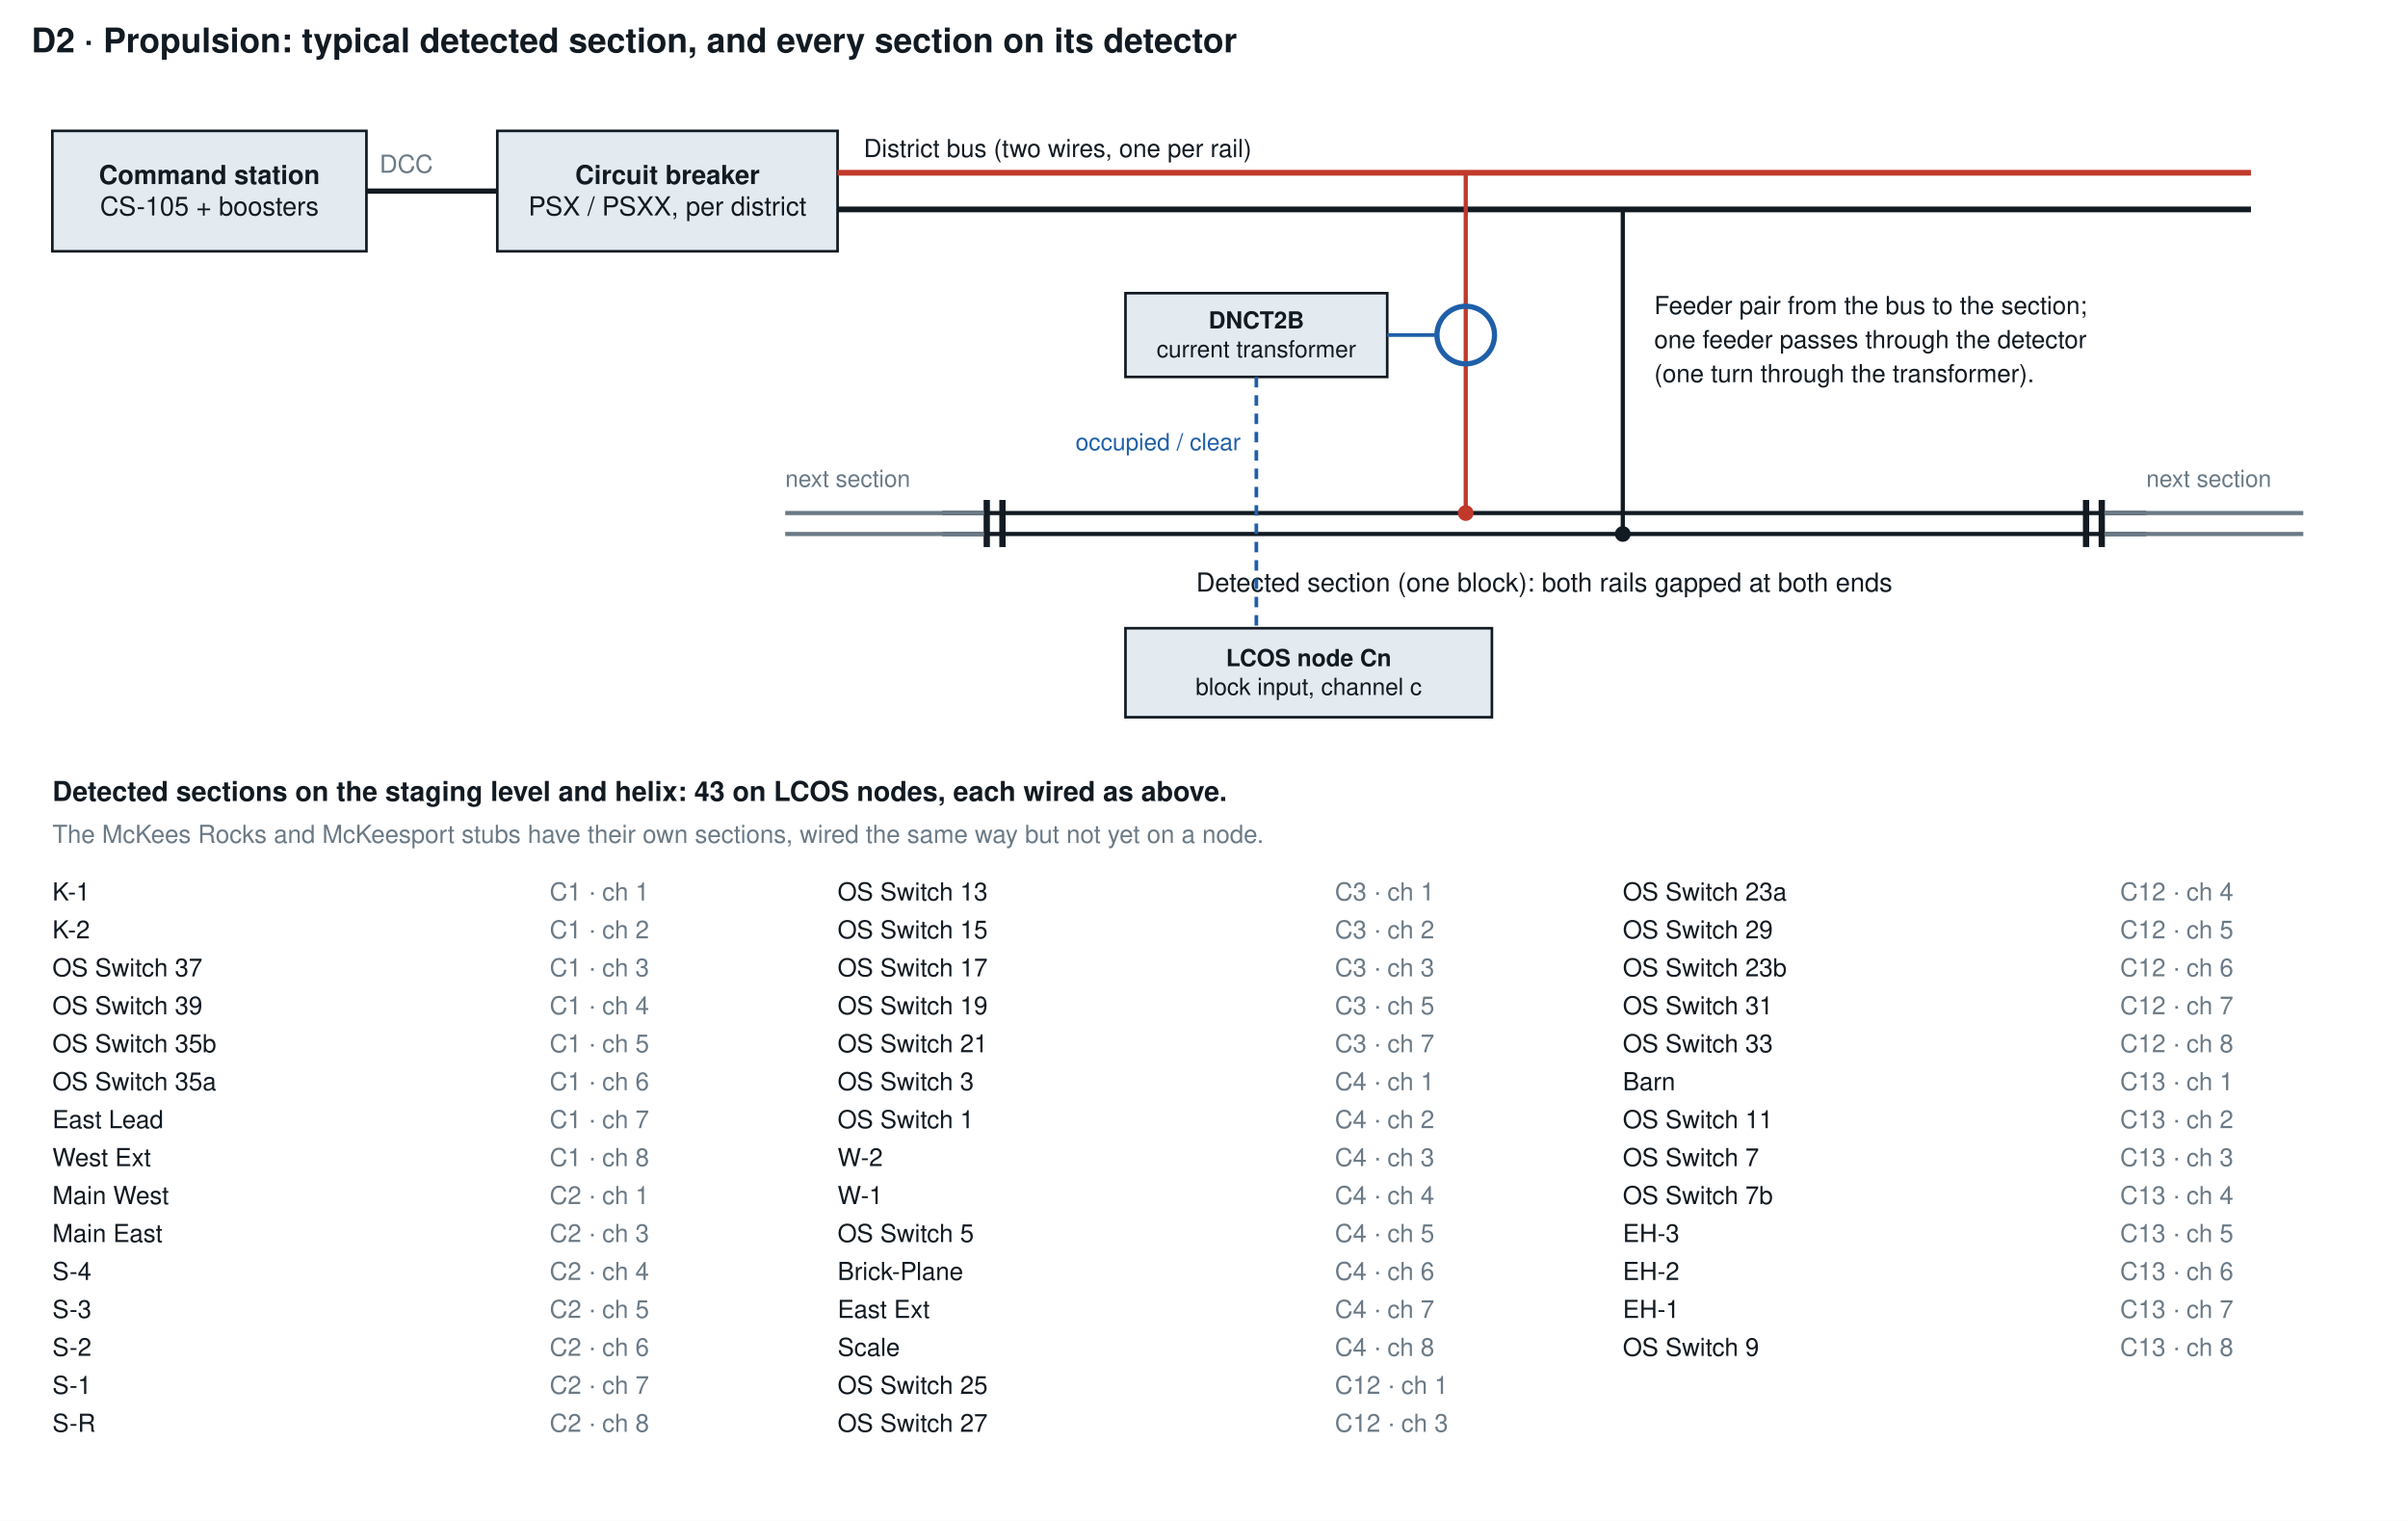
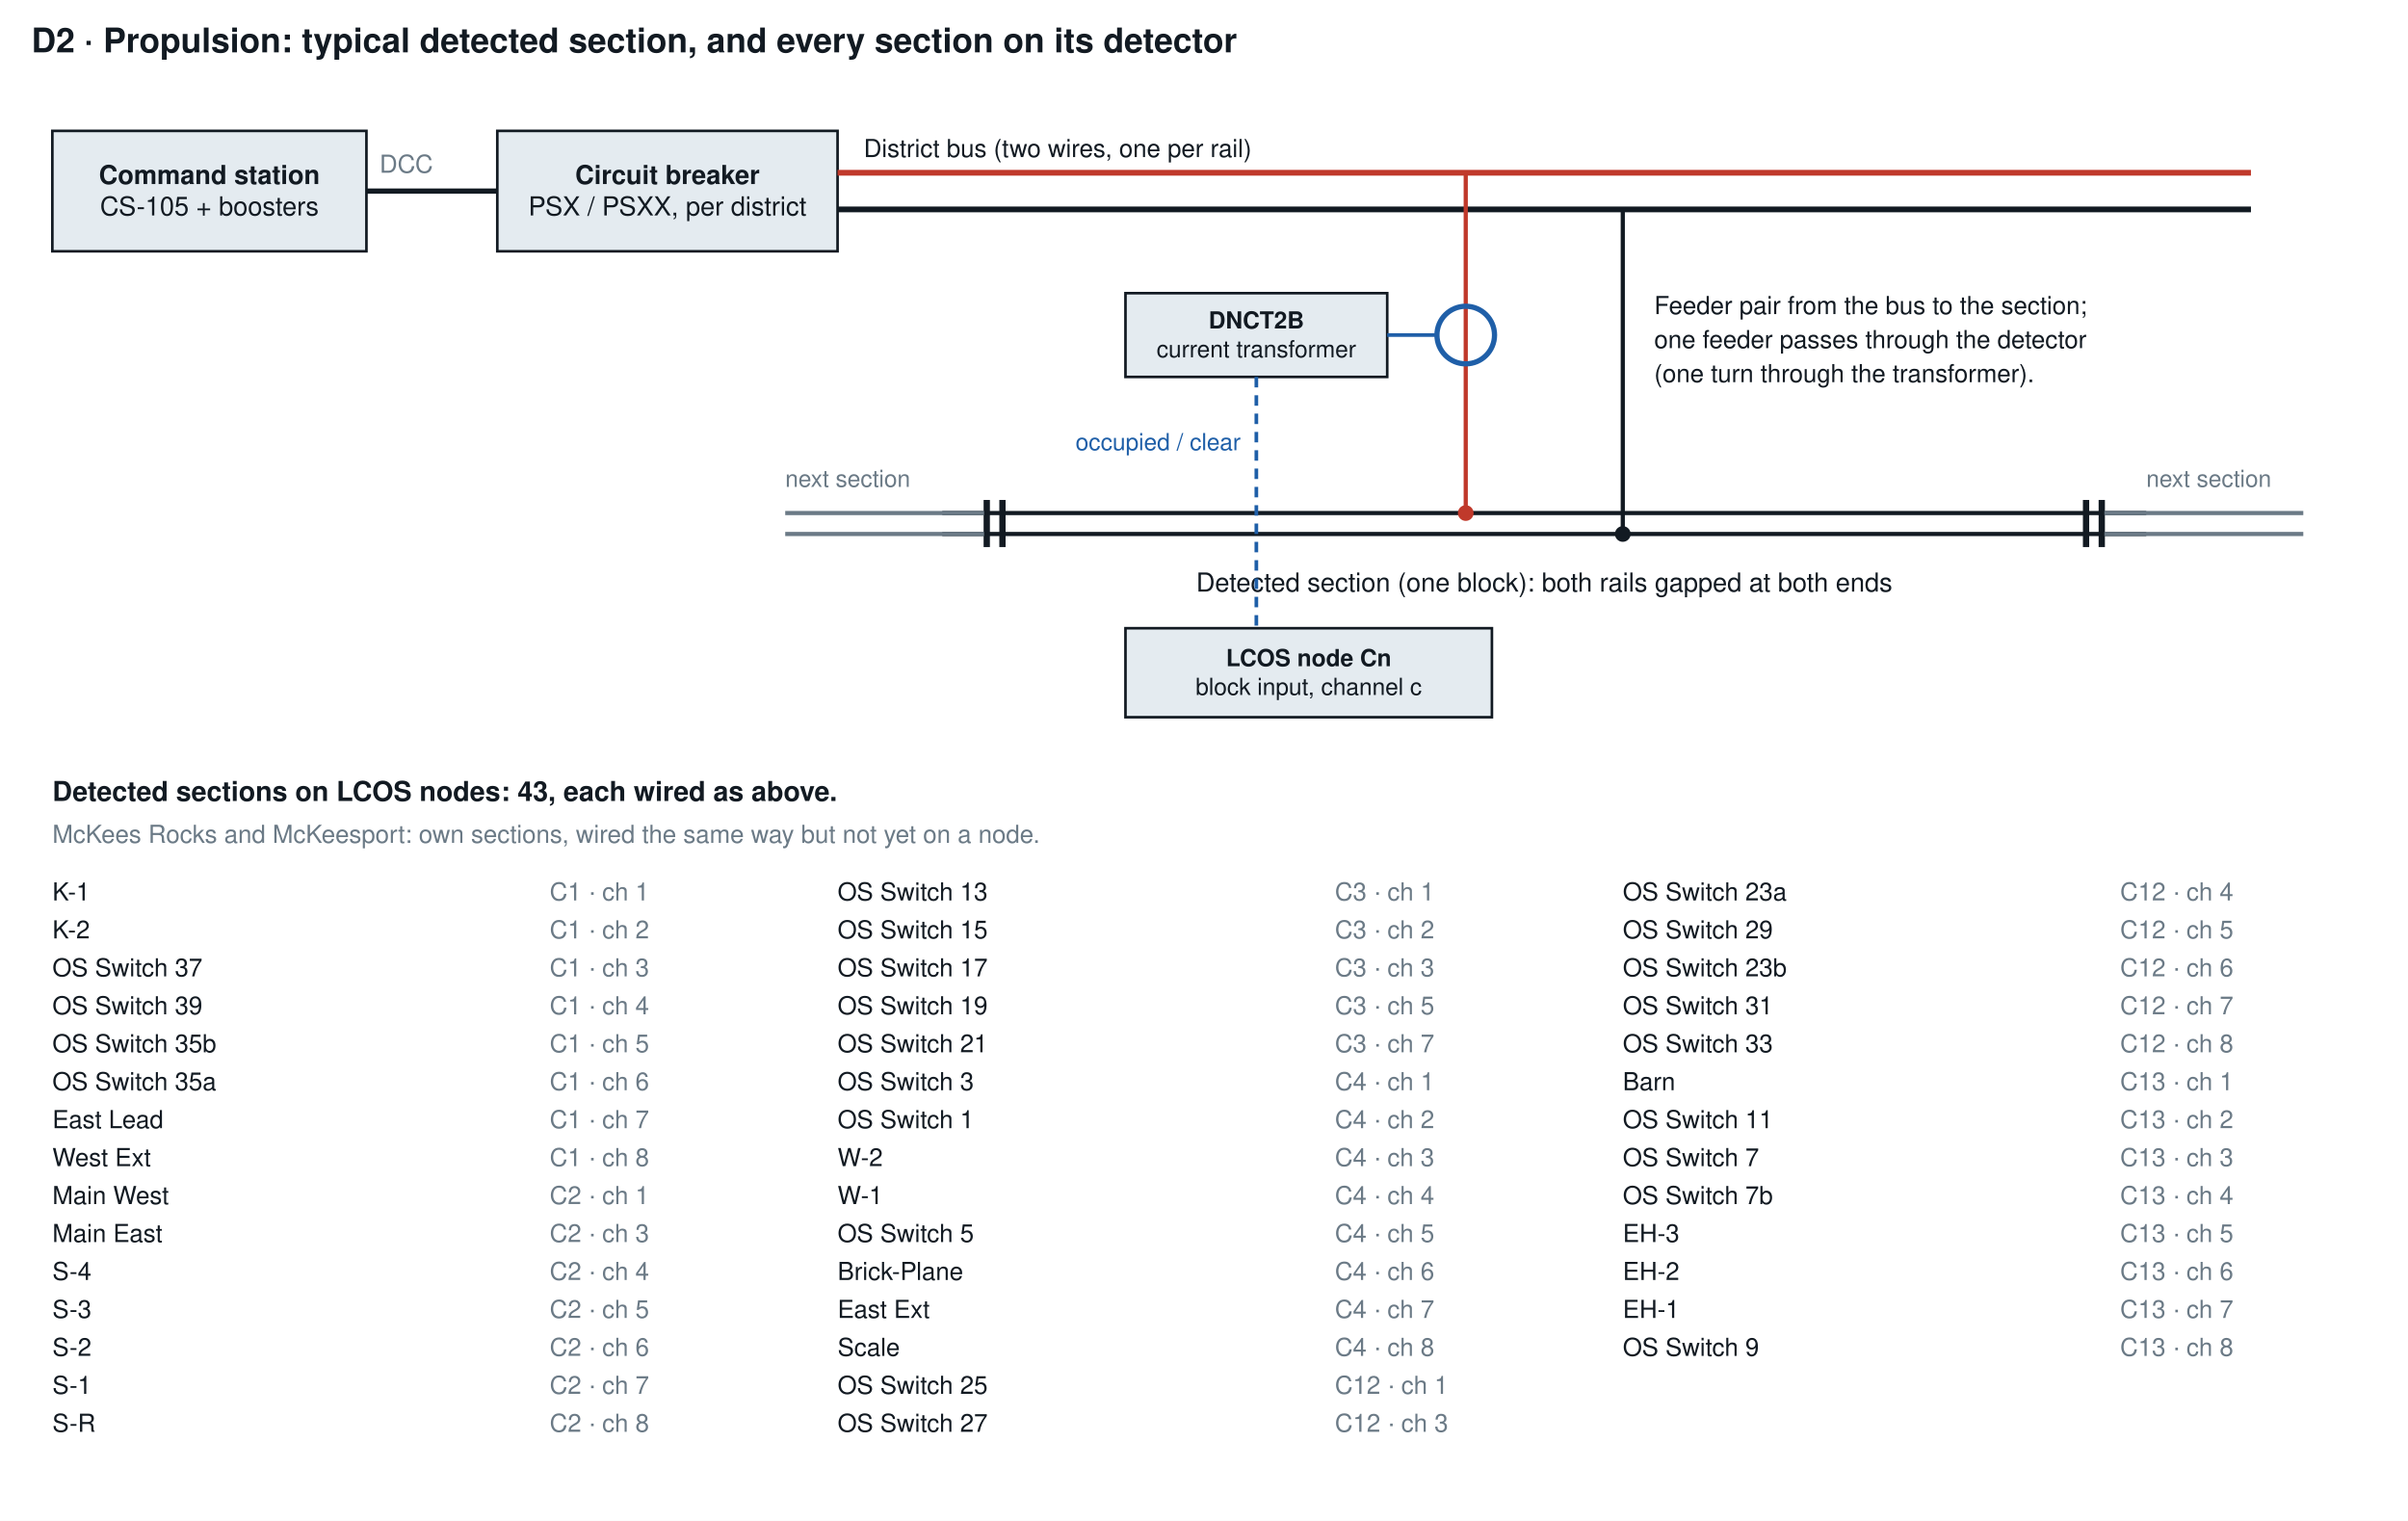
<svg xmlns="http://www.w3.org/2000/svg" viewBox="0 0 920 581" width="920" height="581" font-family="'Helvetica Neue',Helvetica,Arial,sans-serif">
  <rect width="920" height="581" fill="#fff" />
  <text x="12" y="20" font-size="13" font-weight="bold" fill="#121a22">D2 · Propulsion: typical detected section, and every section on its detector</text>
  <rect x="20" y="50" width="120" height="46" fill="#e4ebf0" stroke="#121a22" />
  <text x="80.0" y="70.3" font-size="10" text-anchor="middle" font-weight="bold" fill="#121a22">Command station</text>
  <text x="80.0" y="82.3" font-size="10" text-anchor="middle" fill="#121a22">CS-105 + boosters</text>
  <rect x="190" y="50" width="130" height="46" fill="#e4ebf0" stroke="#121a22" />
  <text x="255.0" y="70.3" font-size="10" text-anchor="middle" font-weight="bold" fill="#121a22">Circuit breaker</text>
  <text x="255.0" y="82.3" font-size="10" text-anchor="middle" fill="#121a22">PSX / PSXX, per district</text>
  <path d="M140,73 L190,73" fill="none" stroke="#121a22" stroke-width="2" />
  <text x="145" y="66" font-size="9.5" fill="#6b7a86" text-anchor="start" font-weight="normal">DCC</text>
  <path d="M320,66 L860,66" fill="none" stroke="#c0392b" stroke-width="2.2" />
  <path d="M320,80 L860,80" fill="none" stroke="#121a22" stroke-width="2.2" />
  <text x="330" y="60" font-size="9.5" fill="#121a22" text-anchor="start" font-weight="normal">District bus (two wires, one per rail)</text>
  <path d="M360,196 L820,196 M360,204 L820,204" stroke="#121a22" stroke-width="1.6" />
  <path d="M377,191 L377,209 M383,191 L383,209" stroke="#121a22" stroke-width="2.4" />
  <path d="M797,191 L797,209 M803,191 L803,209" stroke="#121a22" stroke-width="2.4" />
  <text x="590" y="226" font-size="10" fill="#121a22" text-anchor="middle" font-weight="normal">Detected section (one block): both rails gapped at both ends</text>
  <path d="M300,196 L376,196 M300,204 L376,204" stroke="#6b7a86" stroke-width="1.6" />
  <path d="M804,196 L880,196 M804,204 L880,204" stroke="#6b7a86" stroke-width="1.6" />
  <text x="300" y="186" font-size="9" fill="#6b7a86" text-anchor="start" font-weight="normal">next section</text>
  <text x="820" y="186" font-size="9" fill="#6b7a86" text-anchor="start" font-weight="normal">next section</text>
  <path d="M560,66 L560,150 L560,196" fill="none" stroke="#c0392b" stroke-width="1.6" />
  <path d="M620,80 L620,204" fill="none" stroke="#121a22" stroke-width="1.6" />
  <circle cx="560" cy="196" r="3" fill="#c0392b" />
  <circle cx="620" cy="204" r="3" fill="#121a22" />
  <circle cx="560" cy="128" r="11" fill="none" stroke="#1f5fa8" stroke-width="2" />
  <rect x="430" y="112" width="100" height="32" fill="#e4ebf0" stroke="#121a22" />
  <text x="480.0" y="125.5" font-size="9" text-anchor="middle" font-weight="bold" fill="#121a22">DNCT2B</text>
  <text x="480.0" y="136.5" font-size="9" text-anchor="middle" fill="#121a22">current transformer</text>
  <path d="M530,128 L549,128" fill="none" stroke="#1f5fa8" stroke-width="1.4" />
  <rect x="430" y="240" width="140" height="34" fill="#e4ebf0" stroke="#121a22" />
  <text x="500.0" y="254.5" font-size="9" text-anchor="middle" font-weight="bold" fill="#121a22">LCOS node Cn</text>
  <text x="500.0" y="265.5" font-size="9" text-anchor="middle" fill="#121a22">block input, channel c</text>
  <path d="M480,144 L480,240" fill="none" stroke="#1f5fa8" stroke-width="1.4" stroke-dasharray="4 3" />
  <text x="474" y="172" font-size="9" fill="#1f5fa8" text-anchor="end" font-weight="normal">occupied / clear</text>
  <text x="632" y="120" font-size="9.5" fill="#121a22" text-anchor="start" font-weight="normal">Feeder pair from the bus to the section;</text>
  <text x="632" y="133" font-size="9.5" fill="#121a22" text-anchor="start" font-weight="normal">one feeder passes through the detector</text>
  <text x="632" y="146" font-size="9.5" fill="#121a22" text-anchor="start" font-weight="normal">(one turn through the transformer).</text>
-   <text x="20" y="306" font-size="10.5" fill="#121a22" text-anchor="start" font-weight="bold">Detected sections on the staging level and helix: 43 on LCOS nodes, each wired as above.</text>
-   <text x="20" y="322" font-size="9.5" fill="#6b7a86" text-anchor="start" font-weight="normal">The McKees Rocks and McKeesport stubs have their own sections, wired the same way but not yet on a node.</text>
+   <text x="20" y="306" font-size="10.5" fill="#121a22" text-anchor="start" font-weight="bold">Detected sections on LCOS nodes: 43, each wired as above.</text>
+   <text x="20" y="322" font-size="9.5" fill="#6b7a86" text-anchor="start" font-weight="normal">McKees Rocks and McKeesport: own sections, wired the same way but not yet on a node.</text>
  <text x="20" y="344.0" font-size="9.5" fill="#121a22">K-1</text>
  <text x="210" y="344.0" font-size="9.5" fill="#6b7a86">C1 · ch 1</text>
  <text x="20" y="358.5" font-size="9.5" fill="#121a22">K-2</text>
  <text x="210" y="358.5" font-size="9.5" fill="#6b7a86">C1 · ch 2</text>
  <text x="20" y="373.0" font-size="9.5" fill="#121a22">OS Switch 37</text>
  <text x="210" y="373.0" font-size="9.5" fill="#6b7a86">C1 · ch 3</text>
  <text x="20" y="387.5" font-size="9.5" fill="#121a22">OS Switch 39</text>
  <text x="210" y="387.5" font-size="9.5" fill="#6b7a86">C1 · ch 4</text>
  <text x="20" y="402.0" font-size="9.5" fill="#121a22">OS Switch 35b</text>
  <text x="210" y="402.0" font-size="9.5" fill="#6b7a86">C1 · ch 5</text>
  <text x="20" y="416.5" font-size="9.5" fill="#121a22">OS Switch 35a</text>
  <text x="210" y="416.5" font-size="9.5" fill="#6b7a86">C1 · ch 6</text>
  <text x="20" y="431.0" font-size="9.5" fill="#121a22">East Lead</text>
  <text x="210" y="431.0" font-size="9.5" fill="#6b7a86">C1 · ch 7</text>
  <text x="20" y="445.5" font-size="9.5" fill="#121a22">West Ext</text>
  <text x="210" y="445.5" font-size="9.5" fill="#6b7a86">C1 · ch 8</text>
  <text x="20" y="460.0" font-size="9.5" fill="#121a22">Main West</text>
  <text x="210" y="460.0" font-size="9.5" fill="#6b7a86">C2 · ch 1</text>
  <text x="20" y="474.5" font-size="9.5" fill="#121a22">Main East</text>
  <text x="210" y="474.5" font-size="9.5" fill="#6b7a86">C2 · ch 3</text>
  <text x="20" y="489.0" font-size="9.5" fill="#121a22">S-4</text>
  <text x="210" y="489.0" font-size="9.5" fill="#6b7a86">C2 · ch 4</text>
  <text x="20" y="503.5" font-size="9.5" fill="#121a22">S-3</text>
  <text x="210" y="503.5" font-size="9.5" fill="#6b7a86">C2 · ch 5</text>
  <text x="20" y="518.0" font-size="9.5" fill="#121a22">S-2</text>
  <text x="210" y="518.0" font-size="9.5" fill="#6b7a86">C2 · ch 6</text>
  <text x="20" y="532.5" font-size="9.5" fill="#121a22">S-1</text>
  <text x="210" y="532.5" font-size="9.5" fill="#6b7a86">C2 · ch 7</text>
  <text x="20" y="547.0" font-size="9.5" fill="#121a22">S-R</text>
  <text x="210" y="547.0" font-size="9.5" fill="#6b7a86">C2 · ch 8</text>
  <text x="320" y="344.0" font-size="9.5" fill="#121a22">OS Switch 13</text>
  <text x="510" y="344.0" font-size="9.5" fill="#6b7a86">C3 · ch 1</text>
  <text x="320" y="358.5" font-size="9.5" fill="#121a22">OS Switch 15</text>
  <text x="510" y="358.5" font-size="9.5" fill="#6b7a86">C3 · ch 2</text>
  <text x="320" y="373.0" font-size="9.5" fill="#121a22">OS Switch 17</text>
  <text x="510" y="373.0" font-size="9.5" fill="#6b7a86">C3 · ch 3</text>
  <text x="320" y="387.5" font-size="9.5" fill="#121a22">OS Switch 19</text>
  <text x="510" y="387.5" font-size="9.5" fill="#6b7a86">C3 · ch 5</text>
  <text x="320" y="402.0" font-size="9.5" fill="#121a22">OS Switch 21</text>
  <text x="510" y="402.0" font-size="9.5" fill="#6b7a86">C3 · ch 7</text>
  <text x="320" y="416.5" font-size="9.5" fill="#121a22">OS Switch 3</text>
  <text x="510" y="416.5" font-size="9.5" fill="#6b7a86">C4 · ch 1</text>
  <text x="320" y="431.0" font-size="9.5" fill="#121a22">OS Switch 1</text>
  <text x="510" y="431.0" font-size="9.5" fill="#6b7a86">C4 · ch 2</text>
  <text x="320" y="445.5" font-size="9.5" fill="#121a22">W-2</text>
  <text x="510" y="445.5" font-size="9.5" fill="#6b7a86">C4 · ch 3</text>
  <text x="320" y="460.0" font-size="9.5" fill="#121a22">W-1</text>
  <text x="510" y="460.0" font-size="9.5" fill="#6b7a86">C4 · ch 4</text>
  <text x="320" y="474.5" font-size="9.5" fill="#121a22">OS Switch 5</text>
  <text x="510" y="474.5" font-size="9.5" fill="#6b7a86">C4 · ch 5</text>
  <text x="320" y="489.0" font-size="9.5" fill="#121a22">Brick-Plane</text>
  <text x="510" y="489.0" font-size="9.5" fill="#6b7a86">C4 · ch 6</text>
  <text x="320" y="503.5" font-size="9.5" fill="#121a22">East Ext</text>
  <text x="510" y="503.5" font-size="9.5" fill="#6b7a86">C4 · ch 7</text>
  <text x="320" y="518.0" font-size="9.5" fill="#121a22">Scale</text>
  <text x="510" y="518.0" font-size="9.5" fill="#6b7a86">C4 · ch 8</text>
  <text x="320" y="532.5" font-size="9.5" fill="#121a22">OS Switch 25</text>
  <text x="510" y="532.5" font-size="9.5" fill="#6b7a86">C12 · ch 1</text>
  <text x="320" y="547.0" font-size="9.5" fill="#121a22">OS Switch 27</text>
  <text x="510" y="547.0" font-size="9.5" fill="#6b7a86">C12 · ch 3</text>
  <text x="620" y="344.0" font-size="9.5" fill="#121a22">OS Switch 23a</text>
  <text x="810" y="344.0" font-size="9.5" fill="#6b7a86">C12 · ch 4</text>
  <text x="620" y="358.5" font-size="9.5" fill="#121a22">OS Switch 29</text>
  <text x="810" y="358.5" font-size="9.5" fill="#6b7a86">C12 · ch 5</text>
  <text x="620" y="373.0" font-size="9.5" fill="#121a22">OS Switch 23b</text>
  <text x="810" y="373.0" font-size="9.5" fill="#6b7a86">C12 · ch 6</text>
  <text x="620" y="387.5" font-size="9.5" fill="#121a22">OS Switch 31</text>
  <text x="810" y="387.5" font-size="9.5" fill="#6b7a86">C12 · ch 7</text>
  <text x="620" y="402.0" font-size="9.5" fill="#121a22">OS Switch 33</text>
  <text x="810" y="402.0" font-size="9.5" fill="#6b7a86">C12 · ch 8</text>
  <text x="620" y="416.5" font-size="9.5" fill="#121a22">Barn</text>
  <text x="810" y="416.5" font-size="9.5" fill="#6b7a86">C13 · ch 1</text>
  <text x="620" y="431.0" font-size="9.5" fill="#121a22">OS Switch 11</text>
  <text x="810" y="431.0" font-size="9.5" fill="#6b7a86">C13 · ch 2</text>
  <text x="620" y="445.5" font-size="9.5" fill="#121a22">OS Switch 7</text>
  <text x="810" y="445.5" font-size="9.5" fill="#6b7a86">C13 · ch 3</text>
  <text x="620" y="460.0" font-size="9.5" fill="#121a22">OS Switch 7b</text>
  <text x="810" y="460.0" font-size="9.5" fill="#6b7a86">C13 · ch 4</text>
  <text x="620" y="474.5" font-size="9.5" fill="#121a22">EH-3</text>
  <text x="810" y="474.5" font-size="9.5" fill="#6b7a86">C13 · ch 5</text>
  <text x="620" y="489.0" font-size="9.5" fill="#121a22">EH-2</text>
  <text x="810" y="489.0" font-size="9.5" fill="#6b7a86">C13 · ch 6</text>
  <text x="620" y="503.5" font-size="9.5" fill="#121a22">EH-1</text>
  <text x="810" y="503.5" font-size="9.5" fill="#6b7a86">C13 · ch 7</text>
  <text x="620" y="518.0" font-size="9.5" fill="#121a22">OS Switch 9</text>
  <text x="810" y="518.0" font-size="9.5" fill="#6b7a86">C13 · ch 8</text>
</svg>
